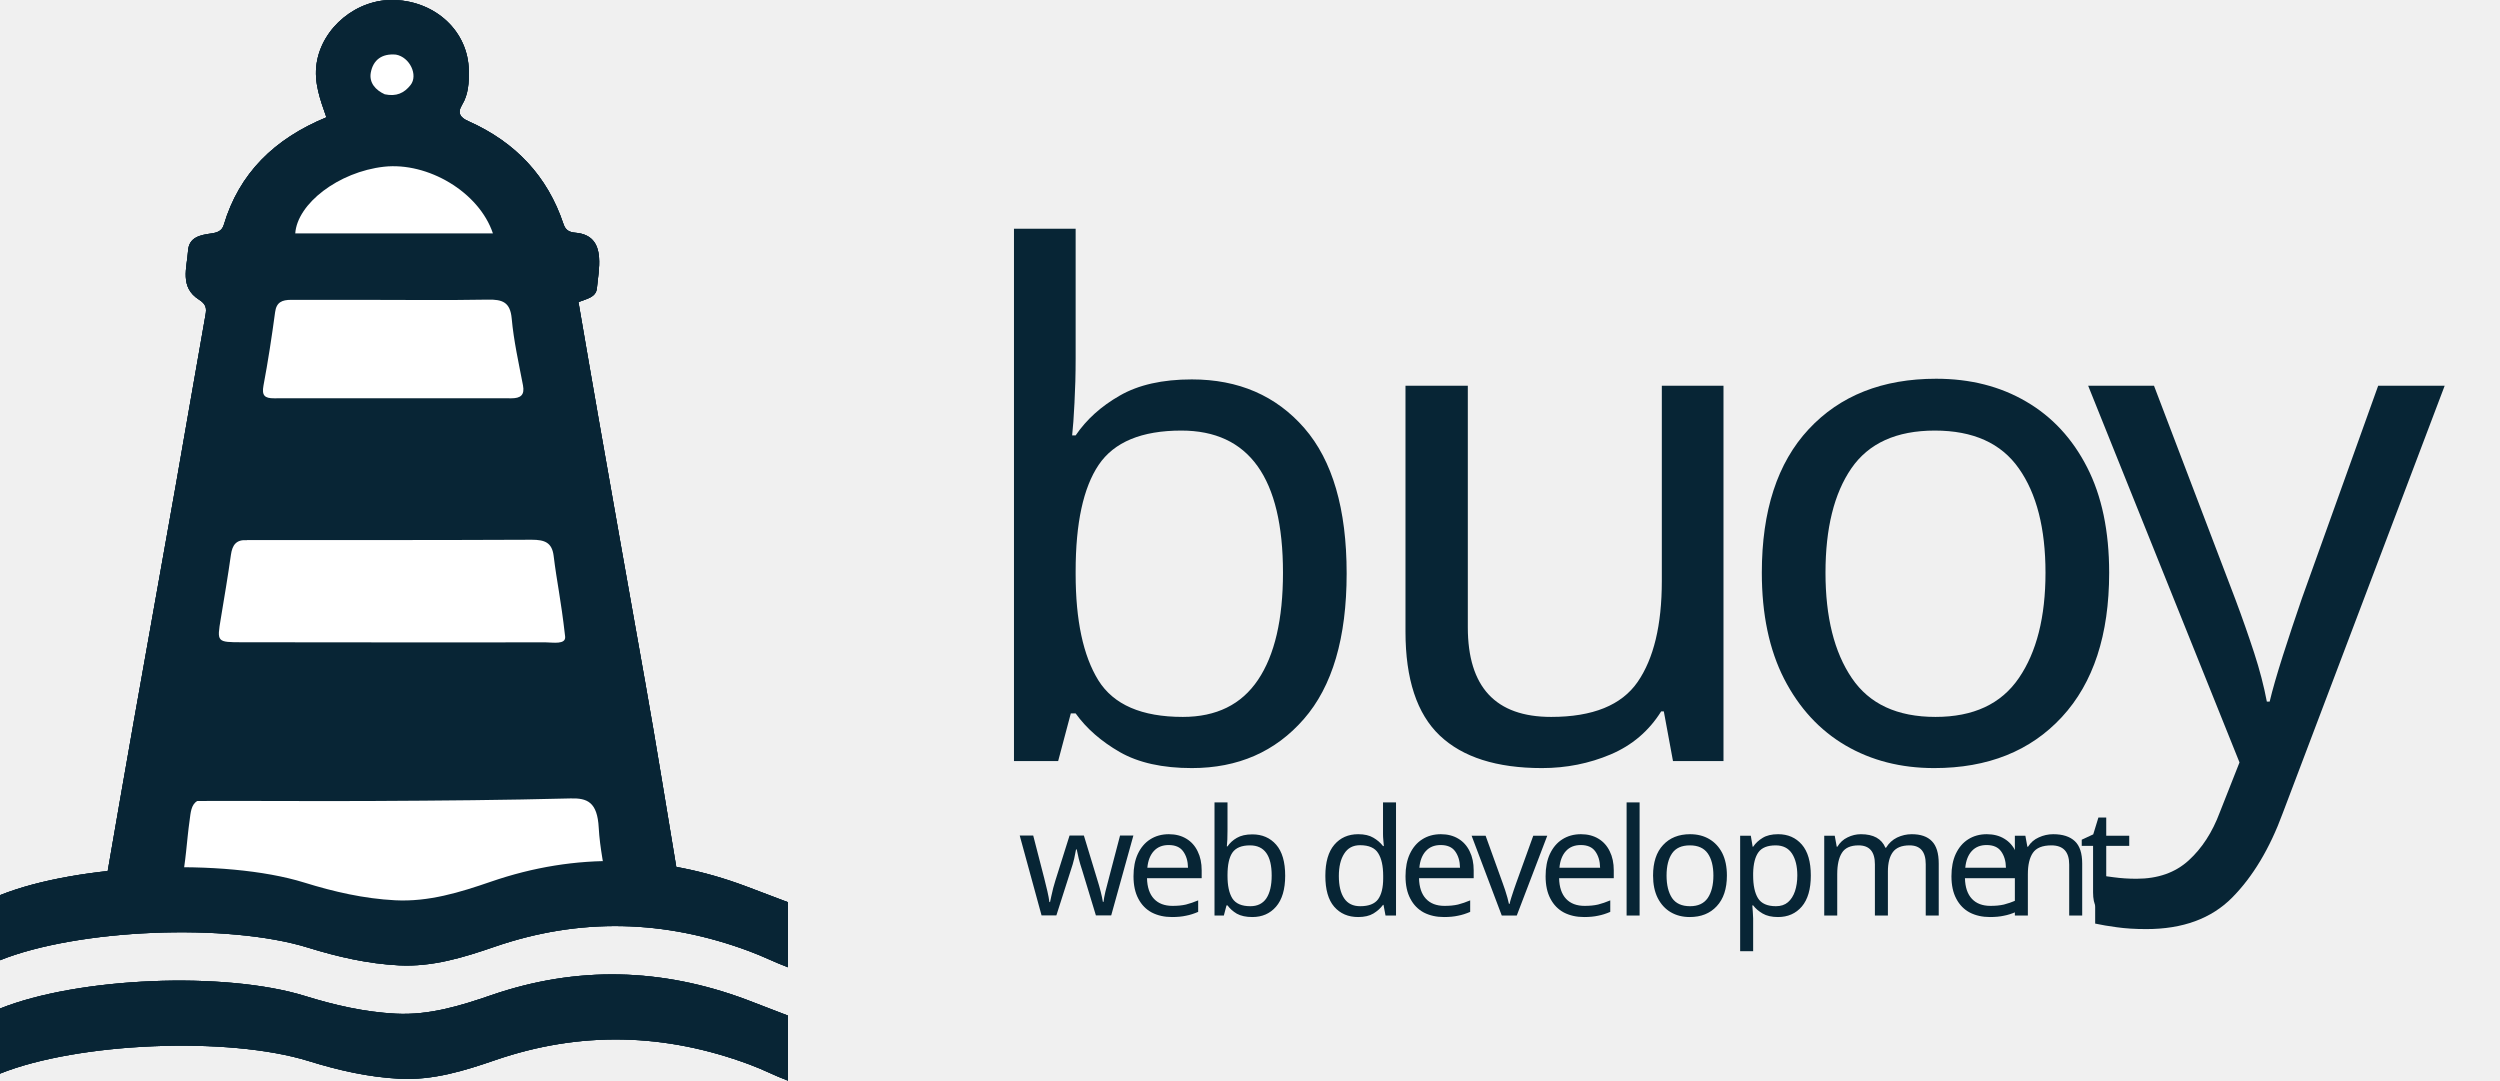
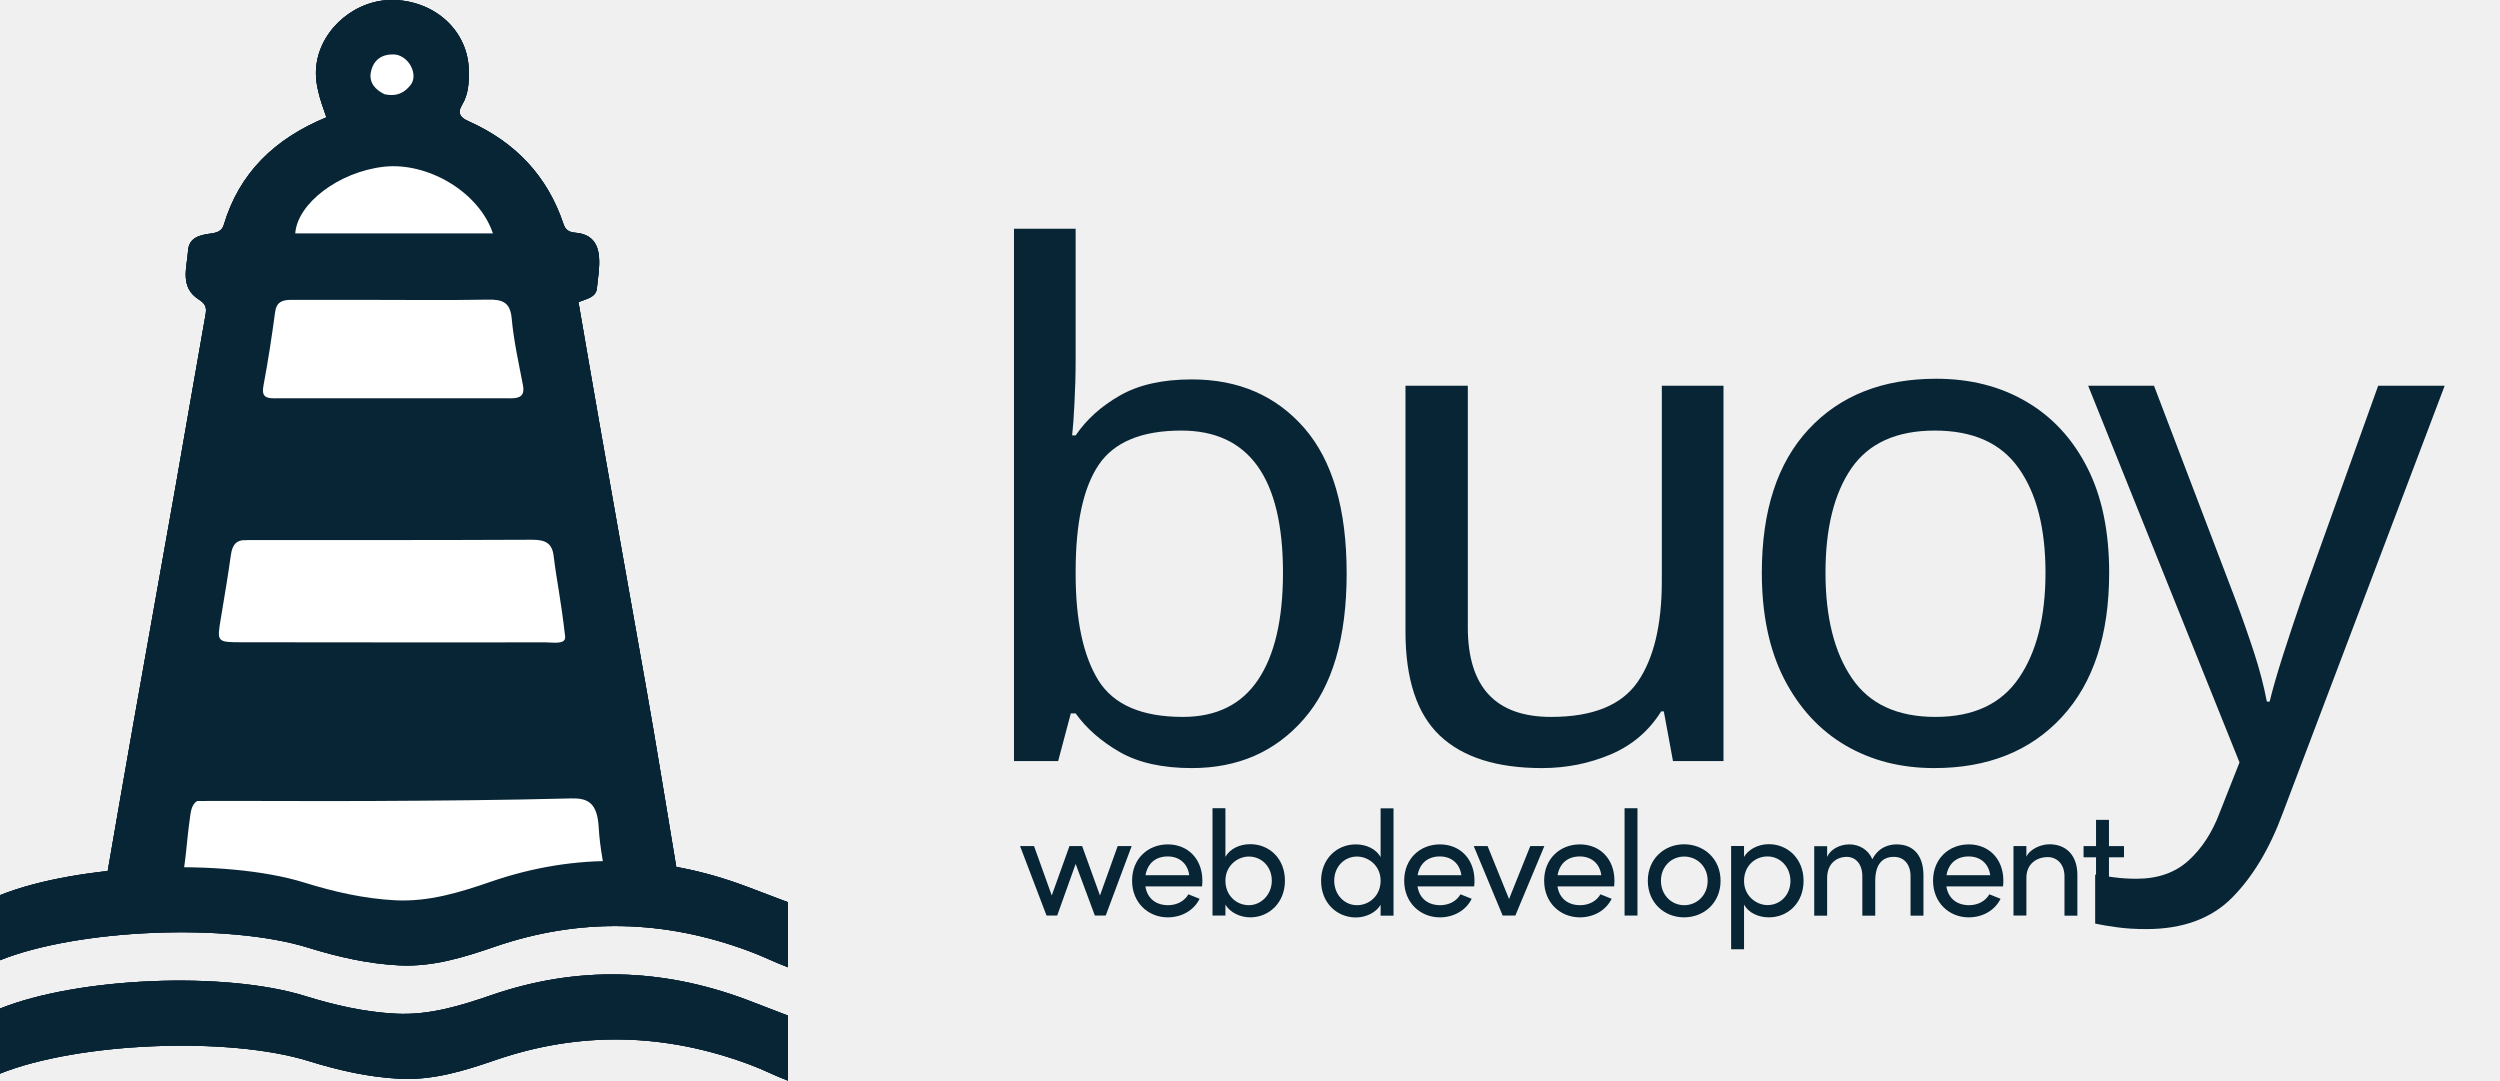
<svg xmlns="http://www.w3.org/2000/svg" id="Layer_2" data-name="Layer 2" viewBox="0 0 234.37 101.31">
  <defs>
    <style>
      .cls-1 {
        fill: #fff;
      }

-       .cls-2 {
-         letter-spacing: -.06em;
+       .cls-2, .cls-3 {
+         isolation: isolate;
+       }
+ 
+       .cls-4 {
+         fill: #082535;
      }

      .cls-3 {
-         fill: #082535;
+         font-family: FredokaOne-Regular, 'Fredoka One';
+         font-size: 65.65px;
      }

-       .cls-4 {
-         letter-spacing: -.06em;
+       .cls-3, .cls-5 {
+         fill: #072535;
      }

-       .cls-5 {
-         font-family: SofiaPro-Regular, 'Sofia Pro';
-         font-size: 13.95px;
-       }
- 
-       .cls-5, .cls-6 {
-         fill: #072535;
-         isolation: isolate;
+       .cls-6 {
+         letter-spacing: -.08em;
      }

      .cls-7 {
        letter-spacing: -.05em;
      }
- 
-       .cls-6 {
-         font-family: FredokaOne-Regular, 'Fredoka One';
-         font-size: 65.65px;
-       }
- 
-       .cls-8 {
-         letter-spacing: -.08em;
-       }
- 
-       .cls-9 {
-         letter-spacing: -.05em;
-       }
- 
-       .cls-10 {
-         letter-spacing: -.06em;
-       }
- 
-       .cls-11 {
-         letter-spacing: -.05em;
-       }
- 
-       .cls-12 {
-         letter-spacing: -.06em;
-       }
    </style>
  </defs>
  <g id="Layer_1-2" data-name="Layer 1">
    <g>
-       <path class="cls-3" d="m9.96,82.45c.82-4.74,1.73-10.03,2.57-14.77,1.32-7.42,2.65-14.85,3.96-22.27.93-5.28,1.83-10.57,2.77-15.86.12-.65.08-1.03-.62-1.47-1.81-1.16-1.12-2.96-1.01-4.58.09-1.27,1.15-1.47,2.16-1.61.59-.08,1.02-.24,1.19-.81,1.44-4.82,4.72-8.06,9.62-10.08-.59-1.68-1.18-3.27-.92-5.04C30.18,2.59,33.45-.14,37.02,0c3.91.16,6.87,3,6.93,6.6.02,1.13-.03,2.24-.64,3.24-.47.78-.14,1.2.62,1.53,4.42,1.97,7.4,5.17,8.89,9.62.2.61.56.78,1.14.83,1.46.13,2.1.95,2.2,2.32.07.98-.11,1.92-.2,2.87-.08.87-.93.99-1.73,1.31.64,3.69,1.26,7.37,1.91,11.05,1.45,8.22,2.89,16.44,4.36,24.66,1.04,5.83,2.05,12.19,3.03,18.03" />
-       <path class="cls-3" d="m23.15,50.64c-1.02-.07-1.37.47-1.5,1.36-.28,2-.62,4-.95,5.99-.37,2.21-.38,2.22,2.02,2.22,9.49.01,18.98.02,28.47.01.61,0,1.88.24,1.79-.55-.42-3.67-.76-4.98-1.08-7.58-.16-1.24-.85-1.49-2.05-1.49-8.8.04-17.6.03-26.68.03" />
-       <path class="cls-3" d="m33.8,28.11c-2.17,0-4.34.01-6.51,0-.85,0-1.38.22-1.5,1.16-.31,2.3-.66,4.6-1.09,6.88-.17.92.1,1.2,1.01,1.19,7.41-.01,14.82,0,22.23,0,.87,0,1.26-.31,1.09-1.21-.4-2.09-.87-4.17-1.06-6.28-.14-1.52-.86-1.79-2.25-1.76-3.86.07-7.73.02-11.91.02" />
-       <path class="cls-3" d="m46.21,21.88c-1.31-3.9-6.12-6.7-10.21-6.25-4.27.48-8.13,3.47-8.32,6.25" />
-       <path class="cls-3" d="m37.12,5.12c-1.32-.12-2.14.5-2.36,1.69-.17.95.45,1.64,1.31,2.03,1.09.23,1.82-.11,2.42-.87.73-.93-.08-2.62-1.37-2.85Z" />
+       <path class="cls-4" d="m9.96,82.45c.82-4.74,1.73-10.03,2.57-14.77,1.32-7.42,2.65-14.85,3.96-22.27.93-5.28,1.83-10.57,2.77-15.86.12-.65.08-1.03-.62-1.47-1.81-1.16-1.12-2.96-1.01-4.58.09-1.27,1.15-1.47,2.16-1.61.59-.08,1.02-.24,1.19-.81,1.44-4.82,4.72-8.06,9.62-10.08-.59-1.68-1.18-3.27-.92-5.04C30.18,2.59,33.45-.14,37.02,0c3.91.16,6.87,3,6.93,6.6.02,1.13-.03,2.24-.64,3.24-.47.78-.14,1.2.62,1.53,4.42,1.97,7.4,5.17,8.89,9.62.2.61.56.78,1.14.83,1.46.13,2.1.95,2.2,2.32.07.98-.11,1.92-.2,2.87-.08.87-.93.99-1.73,1.31.64,3.69,1.26,7.37,1.91,11.05,1.45,8.22,2.89,16.44,4.36,24.66,1.04,5.83,2.05,12.19,3.03,18.03" />
+       <path class="cls-4" d="m23.15,50.64c-1.02-.07-1.37.47-1.5,1.36-.28,2-.62,4-.95,5.99-.37,2.21-.38,2.22,2.02,2.22,9.49.01,18.98.02,28.47.01.61,0,1.88.24,1.79-.55-.42-3.67-.76-4.98-1.08-7.58-.16-1.24-.85-1.49-2.05-1.49-8.8.04-17.6.03-26.68.03" />
+       <path class="cls-4" d="m33.8,28.11c-2.17,0-4.34.01-6.51,0-.85,0-1.38.22-1.5,1.16-.31,2.3-.66,4.6-1.09,6.88-.17.92.1,1.2,1.01,1.19,7.41-.01,14.82,0,22.23,0,.87,0,1.26-.31,1.09-1.21-.4-2.09-.87-4.17-1.06-6.28-.14-1.52-.86-1.79-2.25-1.76-3.86.07-7.73.02-11.91.02" />
+       <path class="cls-4" d="m46.21,21.88c-1.31-3.9-6.12-6.7-10.21-6.25-4.27.48-8.13,3.47-8.32,6.25" />
+       <path class="cls-4" d="m37.12,5.12c-1.32-.12-2.14.5-2.36,1.69-.17.95.45,1.64,1.31,2.03,1.09.23,1.82-.11,2.42-.87.73-.93-.08-2.62-1.37-2.85Z" />
      <path class="cls-1" d="m18.5,75.09c-.59.33-.63,1.13-.72,1.79-.28,1.95-.35,3.98-.78,5.87-.51,2.22.19,2.9,1.62,2.92,3.98.04,32.32-.46,36.97-.36,1.19.03,1.52-.66,1.33-2.06-.26-1.88-.69-3.75-.79-5.65-.13-2.43-1.09-2.79-2.64-2.75-6.14.16-12.28.21-18.42.24-5.45.03-10.9-.02-16.58,0" />
-       <path class="cls-3" d="m0,83.92c7.33-2.94,21.02-3.51,28.53-1.18,2.77.86,5.6,1.51,8.52,1.66,3.14.16,6.06-.74,8.96-1.74,8.01-2.76,15.97-2.54,23.87.41,1.33.5,2.66,1.01,3.99,1.51v6.1c-1.33-.5-2.31-1.02-3.64-1.51-7.91-2.95-15.86-3.17-23.87-.41-2.9,1-5.82,1.9-8.96,1.74-2.92-.15-5.75-.8-8.52-1.66-7.51-2.33-21.55-1.76-28.88,1.18" />
-       <path class="cls-3" d="m0,94.55c7.33-2.94,21.07-3.51,28.59-1.18,2.77.86,5.6,1.51,8.52,1.66,3.14.16,6.06-.74,8.96-1.74,8.01-2.76,15.97-2.54,23.87.41,1.33.5,2.6,1.01,3.93,1.51v6.1c-1.33-.5-2.26-1.02-3.59-1.51-7.91-2.95-15.86-3.17-23.87-.41-2.9,1-5.82,1.9-8.96,1.74-2.92-.15-5.75-.8-8.52-1.66-7.51-2.33-21.6-1.76-28.93,1.18" />
-       <path class="cls-3" d="m9.96,82.45c.82-4.74,1.73-10.03,2.57-14.77,1.32-7.42,2.65-14.85,3.96-22.27.93-5.28,1.83-10.57,2.77-15.86.12-.65.08-1.03-.62-1.47-1.81-1.16-1.12-2.96-1.01-4.58.09-1.27,1.15-1.47,2.16-1.61.59-.08,1.02-.24,1.19-.81,1.44-4.82,4.72-8.06,9.62-10.08-.59-1.68-1.18-3.27-.92-5.04C30.18,2.59,33.45-.14,37.02,0c3.91.16,6.87,3,6.93,6.6.02,1.13-.03,2.24-.64,3.24-.47.78-.14,1.2.62,1.53,4.42,1.97,7.4,5.17,8.89,9.62.2.61.56.78,1.14.83,1.46.13,2.1.95,2.2,2.32.07.98-.11,1.92-.2,2.87-.08.87-.93.99-1.73,1.31.64,3.69,1.26,7.37,1.91,11.05,1.45,8.22,2.89,16.44,4.36,24.66,1.04,5.83,2.05,12.19,3.03,18.03" />
-       <path class="cls-3" d="m23.15,50.64c-1.02-.07-1.37.47-1.5,1.36-.28,2-.62,4-.95,5.99-.37,2.21-.38,2.22,2.02,2.22,9.49.01,18.98.02,28.47.01.61,0,1.88.24,1.79-.55-.42-3.67-.76-4.98-1.08-7.58-.16-1.24-.85-1.49-2.05-1.49-8.8.04-17.6.03-26.68.03" />
-       <path class="cls-3" d="m33.8,28.11c-2.17,0-4.34.01-6.51,0-.85,0-1.38.22-1.5,1.16-.31,2.3-.66,4.6-1.09,6.88-.17.92.1,1.2,1.01,1.19,7.41-.01,14.82,0,22.23,0,.87,0,1.26-.31,1.09-1.21-.4-2.09-.87-4.17-1.06-6.28-.14-1.52-.86-1.79-2.25-1.76-3.86.07-7.73.02-11.91.02" />
-       <path class="cls-3" d="m46.21,21.88c-1.31-3.9-6.12-6.7-10.21-6.25-4.27.48-8.13,3.47-8.32,6.25" />
-       <path class="cls-3" d="m37.12,5.12c-1.32-.12-2.14.5-2.36,1.69-.17.95.45,1.64,1.31,2.03,1.09.23,1.82-.11,2.42-.87.73-.93-.08-2.62-1.37-2.85Z" />
+       <path class="cls-4" d="m0,83.92c7.33-2.94,21.02-3.51,28.53-1.18,2.77.86,5.6,1.51,8.52,1.66,3.14.16,6.06-.74,8.96-1.74,8.01-2.76,15.97-2.54,23.87.41,1.33.5,2.66,1.01,3.99,1.51v6.1c-1.33-.5-2.31-1.02-3.64-1.51-7.91-2.95-15.86-3.17-23.87-.41-2.9,1-5.82,1.9-8.96,1.74-2.92-.15-5.75-.8-8.52-1.66-7.51-2.33-21.55-1.76-28.88,1.18" />
+       <path class="cls-4" d="m0,94.55c7.33-2.94,21.07-3.51,28.59-1.18,2.77.86,5.6,1.51,8.52,1.66,3.14.16,6.06-.74,8.96-1.74,8.01-2.76,15.97-2.54,23.87.41,1.33.5,2.6,1.01,3.93,1.51v6.1c-1.33-.5-2.26-1.02-3.59-1.51-7.91-2.95-15.86-3.17-23.87-.41-2.9,1-5.82,1.9-8.96,1.74-2.92-.15-5.75-.8-8.52-1.66-7.51-2.33-21.6-1.76-28.93,1.18" />
+       <path class="cls-4" d="m9.96,82.45c.82-4.74,1.73-10.03,2.57-14.77,1.32-7.42,2.65-14.85,3.96-22.27.93-5.28,1.83-10.57,2.77-15.86.12-.65.08-1.03-.62-1.47-1.81-1.16-1.12-2.96-1.01-4.58.09-1.27,1.15-1.47,2.16-1.61.59-.08,1.02-.24,1.19-.81,1.44-4.82,4.72-8.06,9.62-10.08-.59-1.68-1.18-3.27-.92-5.04C30.18,2.59,33.45-.14,37.02,0c3.91.16,6.87,3,6.93,6.6.02,1.13-.03,2.24-.64,3.24-.47.78-.14,1.2.62,1.53,4.42,1.97,7.4,5.17,8.89,9.62.2.61.56.78,1.14.83,1.46.13,2.1.95,2.2,2.32.07.98-.11,1.92-.2,2.87-.08.87-.93.99-1.73,1.31.64,3.69,1.26,7.37,1.91,11.05,1.45,8.22,2.89,16.44,4.36,24.66,1.04,5.83,2.05,12.19,3.03,18.03" />
+       <path class="cls-4" d="m23.15,50.64c-1.02-.07-1.37.47-1.5,1.36-.28,2-.62,4-.95,5.99-.37,2.21-.38,2.22,2.02,2.22,9.49.01,18.98.02,28.47.01.61,0,1.88.24,1.79-.55-.42-3.67-.76-4.98-1.08-7.58-.16-1.24-.85-1.49-2.05-1.49-8.8.04-17.6.03-26.68.03" />
+       <path class="cls-4" d="m33.8,28.11c-2.17,0-4.34.01-6.51,0-.85,0-1.38.22-1.5,1.16-.31,2.3-.66,4.6-1.09,6.88-.17.92.1,1.2,1.01,1.19,7.41-.01,14.82,0,22.23,0,.87,0,1.26-.31,1.09-1.21-.4-2.09-.87-4.17-1.06-6.28-.14-1.52-.86-1.79-2.25-1.76-3.86.07-7.73.02-11.91.02" />
+       <path class="cls-4" d="m46.21,21.88c-1.31-3.9-6.12-6.7-10.21-6.25-4.27.48-8.13,3.47-8.32,6.25" />
+       <path class="cls-4" d="m37.12,5.12c-1.32-.12-2.14.5-2.36,1.69-.17.95.45,1.64,1.31,2.03,1.09.23,1.82-.11,2.42-.87.73-.93-.08-2.62-1.37-2.85Z" />
      <path class="cls-1" d="m18.5,75.09c-.59.33-.63,1.13-.72,1.79-.28,1.95-.35,3.98-.78,5.87-.51,2.22.19,2.9,1.62,2.92,3.98.04,32.32-.46,36.97-.36,1.19.03,1.52-.66,1.33-2.06-.26-1.88-.69-3.75-.79-5.65-.13-2.43-1.09-2.79-2.64-2.75-6.14.16-12.28.21-18.42.24-5.45.03-10.9-.02-16.58,0" />
-       <path class="cls-3" d="m0,83.92c7.33-2.94,21.02-3.51,28.53-1.18,2.77.86,5.6,1.51,8.52,1.66,3.14.16,6.06-.74,8.96-1.74,8.01-2.76,15.97-2.54,23.87.41,1.33.5,2.66,1.01,3.99,1.51v6.1c-1.33-.5-2.31-1.02-3.64-1.51-7.91-2.95-15.86-3.17-23.87-.41-2.9,1-5.82,1.9-8.96,1.74-2.92-.15-5.75-.8-8.52-1.66-7.51-2.33-21.55-1.76-28.88,1.18" />
-       <path class="cls-3" d="m0,94.55c7.33-2.94,21.07-3.51,28.59-1.18,2.77.86,5.6,1.51,8.52,1.66,3.14.16,6.06-.74,8.96-1.74,8.01-2.76,15.97-2.54,23.87.41,1.33.5,2.6,1.01,3.93,1.51v6.1c-1.33-.5-2.26-1.02-3.59-1.51-7.91-2.95-15.86-3.17-23.87-.41-2.9,1-5.82,1.9-8.96,1.74-2.92-.15-5.75-.8-8.52-1.66-7.51-2.33-21.6-1.76-28.93,1.18" />
-       <path class="cls-3" d="m9.96,82.45c.82-4.74,1.73-10.03,2.57-14.77,1.32-7.42,2.65-14.85,3.96-22.27.93-5.28,1.83-10.57,2.77-15.86.12-.65.08-1.03-.62-1.47-1.81-1.16-1.12-2.96-1.01-4.58.09-1.27,1.15-1.47,2.16-1.61.59-.08,1.02-.24,1.19-.81,1.44-4.82,4.72-8.06,9.62-10.08-.59-1.68-1.18-3.27-.92-5.04C30.18,2.59,33.45-.14,37.02,0c3.91.16,6.87,3,6.93,6.6.02,1.13-.03,2.24-.64,3.24-.47.78-.14,1.2.62,1.53,4.42,1.97,7.4,5.17,8.89,9.62.2.61.56.78,1.14.83,1.46.13,2.1.95,2.2,2.32.07.98-.11,1.92-.2,2.87-.08.87-.93.99-1.73,1.31.64,3.69,1.26,7.37,1.91,11.05,1.45,8.22,2.89,16.44,4.36,24.66,1.04,5.83,2.05,12.19,3.03,18.03" />
+       <path class="cls-4" d="m0,83.92c7.33-2.94,21.02-3.51,28.53-1.18,2.77.86,5.6,1.51,8.52,1.66,3.14.16,6.06-.74,8.96-1.74,8.01-2.76,15.97-2.54,23.87.41,1.33.5,2.66,1.01,3.99,1.51v6.1c-1.33-.5-2.31-1.02-3.64-1.51-7.91-2.95-15.86-3.17-23.87-.41-2.9,1-5.82,1.9-8.96,1.74-2.92-.15-5.75-.8-8.52-1.66-7.51-2.33-21.55-1.76-28.88,1.18" />
+       <path class="cls-4" d="m0,94.55c7.33-2.94,21.07-3.51,28.59-1.18,2.77.86,5.6,1.51,8.52,1.66,3.14.16,6.06-.74,8.96-1.74,8.01-2.76,15.97-2.54,23.87.41,1.33.5,2.6,1.01,3.93,1.51v6.1c-1.33-.5-2.26-1.02-3.59-1.51-7.91-2.95-15.86-3.17-23.87-.41-2.9,1-5.82,1.9-8.96,1.74-2.92-.15-5.75-.8-8.52-1.66-7.51-2.33-21.6-1.76-28.93,1.18" />
+       <path class="cls-4" d="m9.96,82.45c.82-4.74,1.73-10.03,2.57-14.77,1.32-7.42,2.65-14.85,3.96-22.27.93-5.28,1.83-10.57,2.77-15.86.12-.65.08-1.03-.62-1.47-1.81-1.16-1.12-2.96-1.01-4.58.09-1.27,1.15-1.47,2.16-1.61.59-.08,1.02-.24,1.19-.81,1.44-4.82,4.72-8.06,9.62-10.08-.59-1.68-1.18-3.27-.92-5.04C30.18,2.59,33.45-.14,37.02,0c3.91.16,6.87,3,6.93,6.6.02,1.13-.03,2.24-.64,3.24-.47.78-.14,1.2.62,1.53,4.42,1.97,7.4,5.17,8.89,9.62.2.61.56.78,1.14.83,1.46.13,2.1.95,2.2,2.32.07.98-.11,1.92-.2,2.87-.08.87-.93.99-1.73,1.31.64,3.69,1.26,7.37,1.91,11.05,1.45,8.22,2.89,16.44,4.36,24.66,1.04,5.83,2.05,12.19,3.03,18.03" />
      <path class="cls-1" d="m23.15,50.64c-1.02-.07-1.37.47-1.5,1.36-.28,2-.62,4-.95,5.99-.37,2.21-.38,2.22,2.02,2.22,9.49.01,18.98.02,28.47.01.61,0,1.88.24,1.79-.55-.42-3.67-.76-4.98-1.08-7.58-.16-1.24-.85-1.49-2.05-1.49-8.8.04-17.6.03-26.68.03" />
      <path class="cls-1" d="m33.8,28.11c-2.17,0-4.34.01-6.51,0-.85,0-1.38.22-1.5,1.16-.31,2.3-.66,4.6-1.09,6.88-.17.92.1,1.2,1.01,1.19,7.41-.01,14.82,0,22.23,0,.87,0,1.26-.31,1.09-1.21-.4-2.09-.87-4.17-1.06-6.28-.14-1.52-.86-1.79-2.25-1.76-3.86.07-7.73.02-11.91.02" />
      <path class="cls-1" d="m46.21,21.88c-1.31-3.9-6.12-6.7-10.21-6.25-4.27.48-8.13,3.47-8.32,6.25" />
      <path class="cls-1" d="m37.12,5.12c-1.32-.12-2.14.5-2.36,1.69-.17.95.45,1.64,1.31,2.03,1.09.23,1.82-.11,2.42-.87.73-.93-.08-2.62-1.37-2.85Z" />
      <path class="cls-1" d="m18.5,75.09c-.59.33-.63,1.13-.72,1.79-.28,1.95-.35,3.98-.78,5.87-.51,2.22.19,2.9,1.62,2.92,3.98.04,32.32-.46,36.97-.36,1.19.03,1.52-.66,1.33-2.06-.26-1.88-.69-3.75-.79-5.65-.13-2.43-1.09-2.79-2.64-2.75-6.14.16-12.28.21-18.42.24-5.45.03-10.9-.02-16.58,0" />
-       <path class="cls-3" d="m0,83.92c7.33-2.94,21.02-3.51,28.53-1.18,2.77.86,5.6,1.51,8.52,1.66,3.14.16,6.06-.74,8.96-1.74,8.01-2.76,15.97-2.54,23.87.41,1.33.5,2.66,1.01,3.99,1.51v6.1c-1.33-.5-2.31-1.02-3.64-1.51-7.91-2.95-15.86-3.17-23.87-.41-2.9,1-5.82,1.9-8.96,1.74-2.92-.15-5.75-.8-8.52-1.66-7.51-2.33-21.55-1.76-28.88,1.18" />
-       <path class="cls-3" d="m0,94.55c7.33-2.94,21.07-3.51,28.59-1.18,2.77.86,5.6,1.51,8.52,1.66,3.14.16,6.06-.74,8.96-1.74,8.01-2.76,15.97-2.54,23.87.41,1.33.5,2.6,1.01,3.93,1.51v6.1c-1.33-.5-2.26-1.02-3.59-1.51-7.91-2.95-15.86-3.17-23.87-.41-2.9,1-5.82,1.9-8.96,1.74-2.92-.15-5.75-.8-8.52-1.66-7.51-2.33-21.6-1.76-28.93,1.18" />
+       <path class="cls-4" d="m0,83.92c7.33-2.94,21.02-3.51,28.53-1.18,2.77.86,5.6,1.51,8.52,1.66,3.14.16,6.06-.74,8.96-1.74,8.01-2.76,15.97-2.54,23.87.41,1.33.5,2.66,1.01,3.99,1.51v6.1c-1.33-.5-2.31-1.02-3.64-1.51-7.91-2.95-15.86-3.17-23.87-.41-2.9,1-5.82,1.9-8.96,1.74-2.92-.15-5.75-.8-8.52-1.66-7.51-2.33-21.55-1.76-28.88,1.18" />
+       <path class="cls-4" d="m0,94.55c7.33-2.94,21.07-3.51,28.59-1.18,2.77.86,5.6,1.51,8.52,1.66,3.14.16,6.06-.74,8.96-1.74,8.01-2.76,15.97-2.54,23.87.41,1.33.5,2.6,1.01,3.93,1.51v6.1c-1.33-.5-2.26-1.02-3.59-1.51-7.91-2.95-15.86-3.17-23.87-.41-2.9,1-5.82,1.9-8.96,1.74-2.92-.15-5.75-.8-8.52-1.66-7.51-2.33-21.6-1.76-28.93,1.18" />
    </g>
-     <text class="cls-6" transform="translate(89.48 71.35)">
-       <tspan class="cls-9" x="0" y="0">bu</tspan>
-       <tspan class="cls-8" x="72.08" y="0">o</tspan>
-       <tspan class="cls-9" x="106.22" y="0">y</tspan>
+     <text class="cls-3" transform="translate(89.48 71.35)">
+       <tspan class="cls-7" x="0" y="0">bu</tspan>
+       <tspan class="cls-6" x="72.08" y="0">o</tspan>
+       <tspan class="cls-7" x="106.22" y="0">y</tspan>
    </text>
-     <text class="cls-5" transform="translate(95.44 85.83)">
-       <tspan class="cls-10" x="0" y="0">w</tspan>
-       <tspan class="cls-7" x="10.06" y="0">eb d</tspan>
-       <tspan class="cls-12" x="35.56" y="0">e</tspan>
-       <tspan class="cls-2" x="42.52" y="0">v</tspan>
-       <tspan class="cls-7" x="48.69" y="0">elopme</tspan>
-       <tspan class="cls-4" x="92.26" y="0">n</tspan>
-       <tspan class="cls-11" x="99.5" y="0">t</tspan>
-     </text>
+     <g class="cls-2">
+       <path class="cls-5" d="m104.78,79.32h1.31l-2.43,6.51h-1.02l-1.8-4.84-1.73,4.84h-1l-2.48-6.51h1.31l1.66,4.63,1.66-4.63h1.19l1.67,4.63,1.66-4.63Z" />
+       <path class="cls-5" d="m112.68,83.1h-5.3c.18,1.16,1.02,1.76,2.13,1.76.79,0,1.52-.36,1.9-1.02l1.05.42c-.56,1.13-1.73,1.74-2.98,1.74-1.85,0-3.35-1.38-3.35-3.44s1.49-3.4,3.35-3.4,3.24,1.34,3.24,3.4c0,.18-.01.36-.03.54Zm-1.19-1.05c-.15-1.12-.95-1.76-2.02-1.76s-1.88.59-2.08,1.76h4.1Z" />
+       <path class="cls-5" d="m120.46,82.57c0,2.05-1.48,3.43-3.26,3.43-.93,0-1.88-.45-2.32-1.19v1.02h-1.21v-10.06h1.21v4.56c.43-.77,1.35-1.19,2.33-1.19,1.79,0,3.25,1.35,3.25,3.42Zm-1.23-.01c0-1.31-.95-2.26-2.15-2.26-1.06,0-2.2.85-2.2,2.26s1.05,2.3,2.2,2.3,2.15-1,2.15-2.3Z" />
+       <path class="cls-5" d="m129.43,75.78h1.21v10.06h-1.21v-1.02c-.43.74-1.38,1.19-2.32,1.19-1.79,0-3.26-1.38-3.26-3.43s1.46-3.42,3.25-3.42c.98,0,1.9.42,2.33,1.19v-4.56Zm0,6.78c0-1.41-1.14-2.26-2.22-2.26-1.18,0-2.13.95-2.13,2.26s.95,2.3,2.13,2.3,2.22-.91,2.22-2.3Z" />
+       <path class="cls-5" d="m138.19,83.1h-5.3c.18,1.16,1.02,1.76,2.13,1.76.79,0,1.52-.36,1.9-1.02l1.05.42c-.56,1.13-1.73,1.74-2.98,1.74-1.85,0-3.35-1.38-3.35-3.44s1.49-3.4,3.35-3.4,3.24,1.34,3.24,3.4c0,.18-.01.36-.03.54Zm-1.19-1.05c-.15-1.12-.95-1.76-2.02-1.76s-1.88.59-2.08,1.76h4.1Z" />
+       <path class="cls-5" d="m143.47,79.32h1.31l-2.72,6.51h-1.19l-2.71-6.51h1.3l2.01,4.96,1.99-4.96Z" />
+       <path class="cls-5" d="m151.31,83.1h-5.3c.18,1.16,1.02,1.76,2.13,1.76.79,0,1.52-.36,1.9-1.02l1.05.42c-.56,1.13-1.73,1.74-2.98,1.74-1.85,0-3.35-1.38-3.35-3.44s1.49-3.4,3.35-3.4,3.24,1.34,3.24,3.4c0,.18-.01.36-.03.54Zm-1.19-1.05c-.15-1.12-.95-1.76-2.02-1.76s-1.88.59-2.08,1.76h4.1Z" />
+       <path class="cls-5" d="m152.3,85.83v-10.06h1.21v10.06h-1.21Z" />
+       <path class="cls-5" d="m154.48,82.57c0-2.06,1.55-3.42,3.4-3.42s3.42,1.35,3.42,3.42-1.56,3.43-3.42,3.43-3.4-1.37-3.4-3.43Zm5.61,0c0-1.34-1-2.27-2.2-2.27s-2.18.93-2.18,2.27.99,2.29,2.18,2.29,2.2-.93,2.2-2.29Z" />
+       <path class="cls-5" d="m169.08,82.58c0,2.06-1.46,3.42-3.25,3.42-.98,0-1.9-.42-2.33-1.19v4.18h-1.21v-9.68h1.21v1.02c.43-.74,1.38-1.19,2.32-1.19,1.79,0,3.26,1.38,3.26,3.43Zm-1.23.01c0-1.3-.95-2.3-2.15-2.3s-2.2.91-2.2,2.3,1.14,2.26,2.2,2.26c1.2,0,2.15-.95,2.15-2.26Z" />
+       <path class="cls-5" d="m180.32,82.07v3.77h-1.21v-3.7c0-1.09-.6-1.81-1.55-1.81-1.16-.01-1.76.79-1.76,2.25v3.26h-1.21v-3.7c0-1.1-.6-1.81-1.46-1.81-.92,0-1.84.6-1.84,1.98v3.53h-1.21v-6.51h1.21v1c.32-.71,1.17-1.17,2.09-1.17s1.77.5,2.15,1.39c.6-1.17,1.62-1.39,2.27-1.39,1.63,0,2.52,1.09,2.52,2.92Z" />
+       <path class="cls-5" d="m187.77,83.1h-5.3c.18,1.16,1.02,1.76,2.13,1.76.79,0,1.52-.36,1.9-1.02l1.05.42c-.56,1.13-1.73,1.74-2.98,1.74-1.85,0-3.35-1.38-3.35-3.44s1.49-3.4,3.35-3.4,3.24,1.34,3.24,3.4c0,.18-.01.36-.03.54Zm-1.19-1.05c-.15-1.12-.95-1.76-2.02-1.76s-1.88.59-2.08,1.76h4.1Z" />
+       <path class="cls-5" d="m194.75,82.07v3.77h-1.21v-3.7c0-1.09-.67-1.79-1.58-1.79s-1.99.54-1.99,1.95v3.53h-1.21v-6.51h1.21v.99c.39-.79,1.45-1.16,2.16-1.16,1.62,0,2.64,1.09,2.62,2.92Z" />
+       <path class="cls-5" d="m199.12,79.32v1.05h-1.41v5.47h-1.21v-5.47h-1.17v-1.05h1.17v-2.46h1.21v2.46h1.41Z" />
+     </g>
  </g>
</svg>
